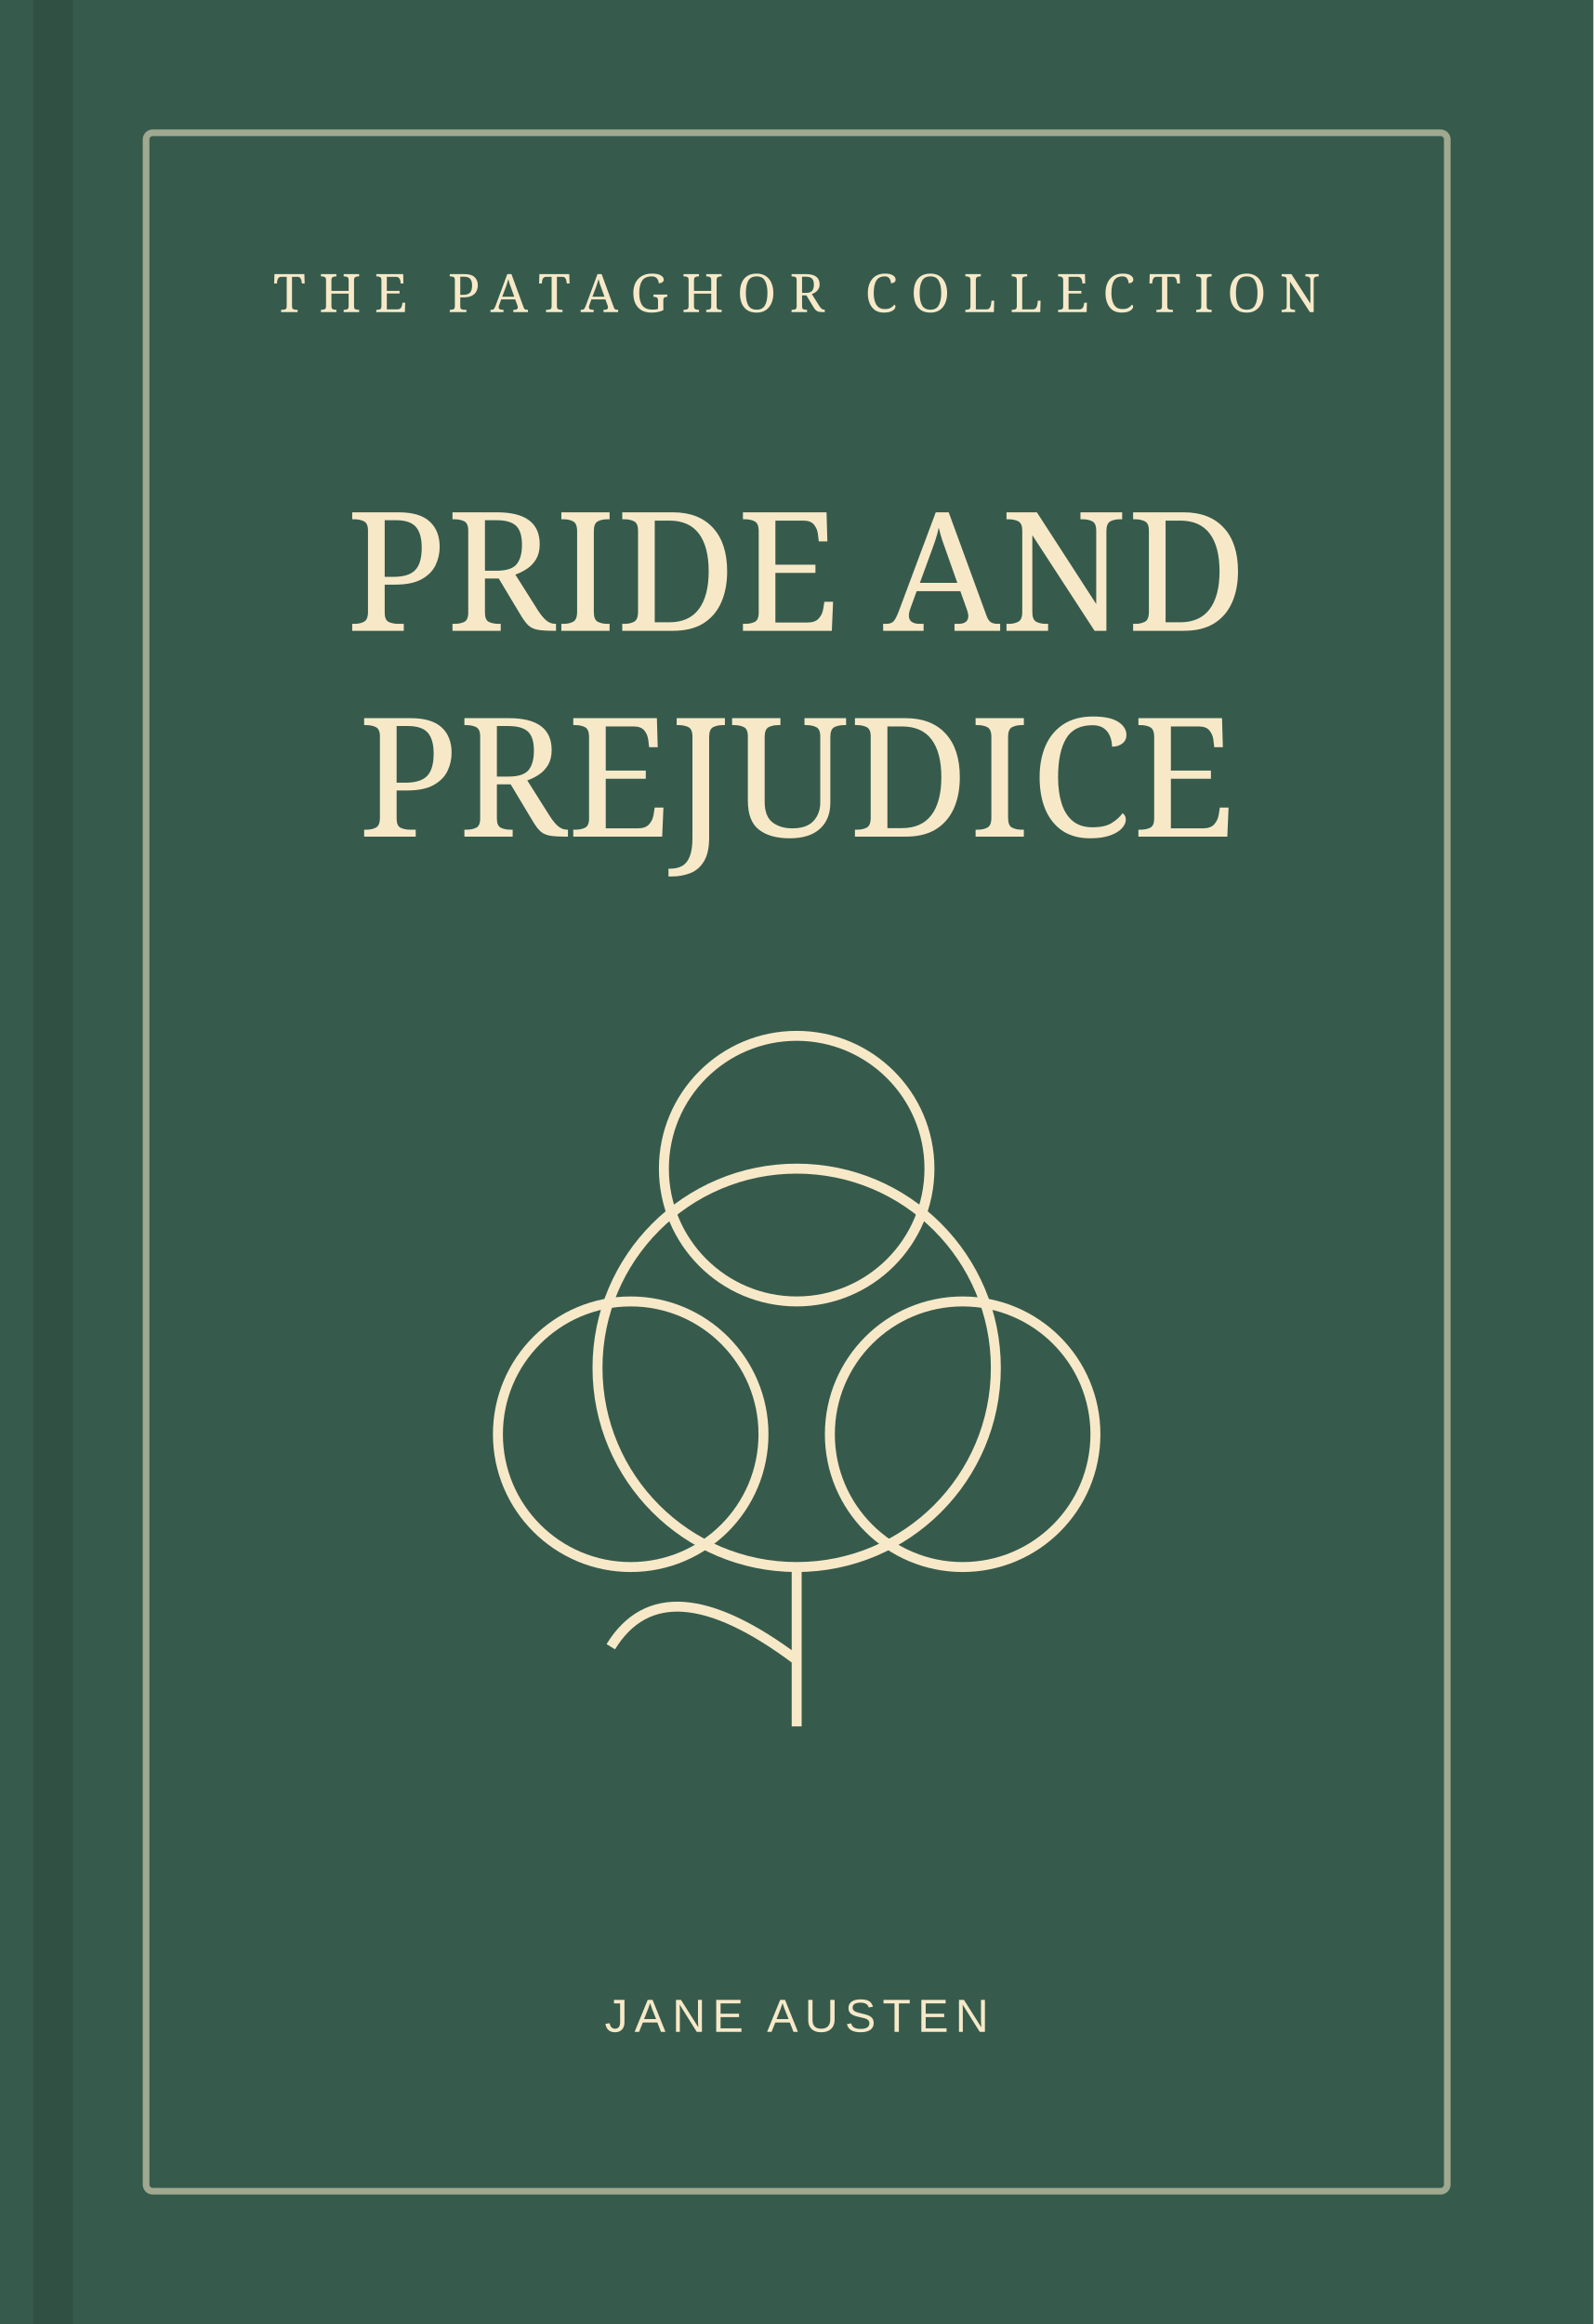
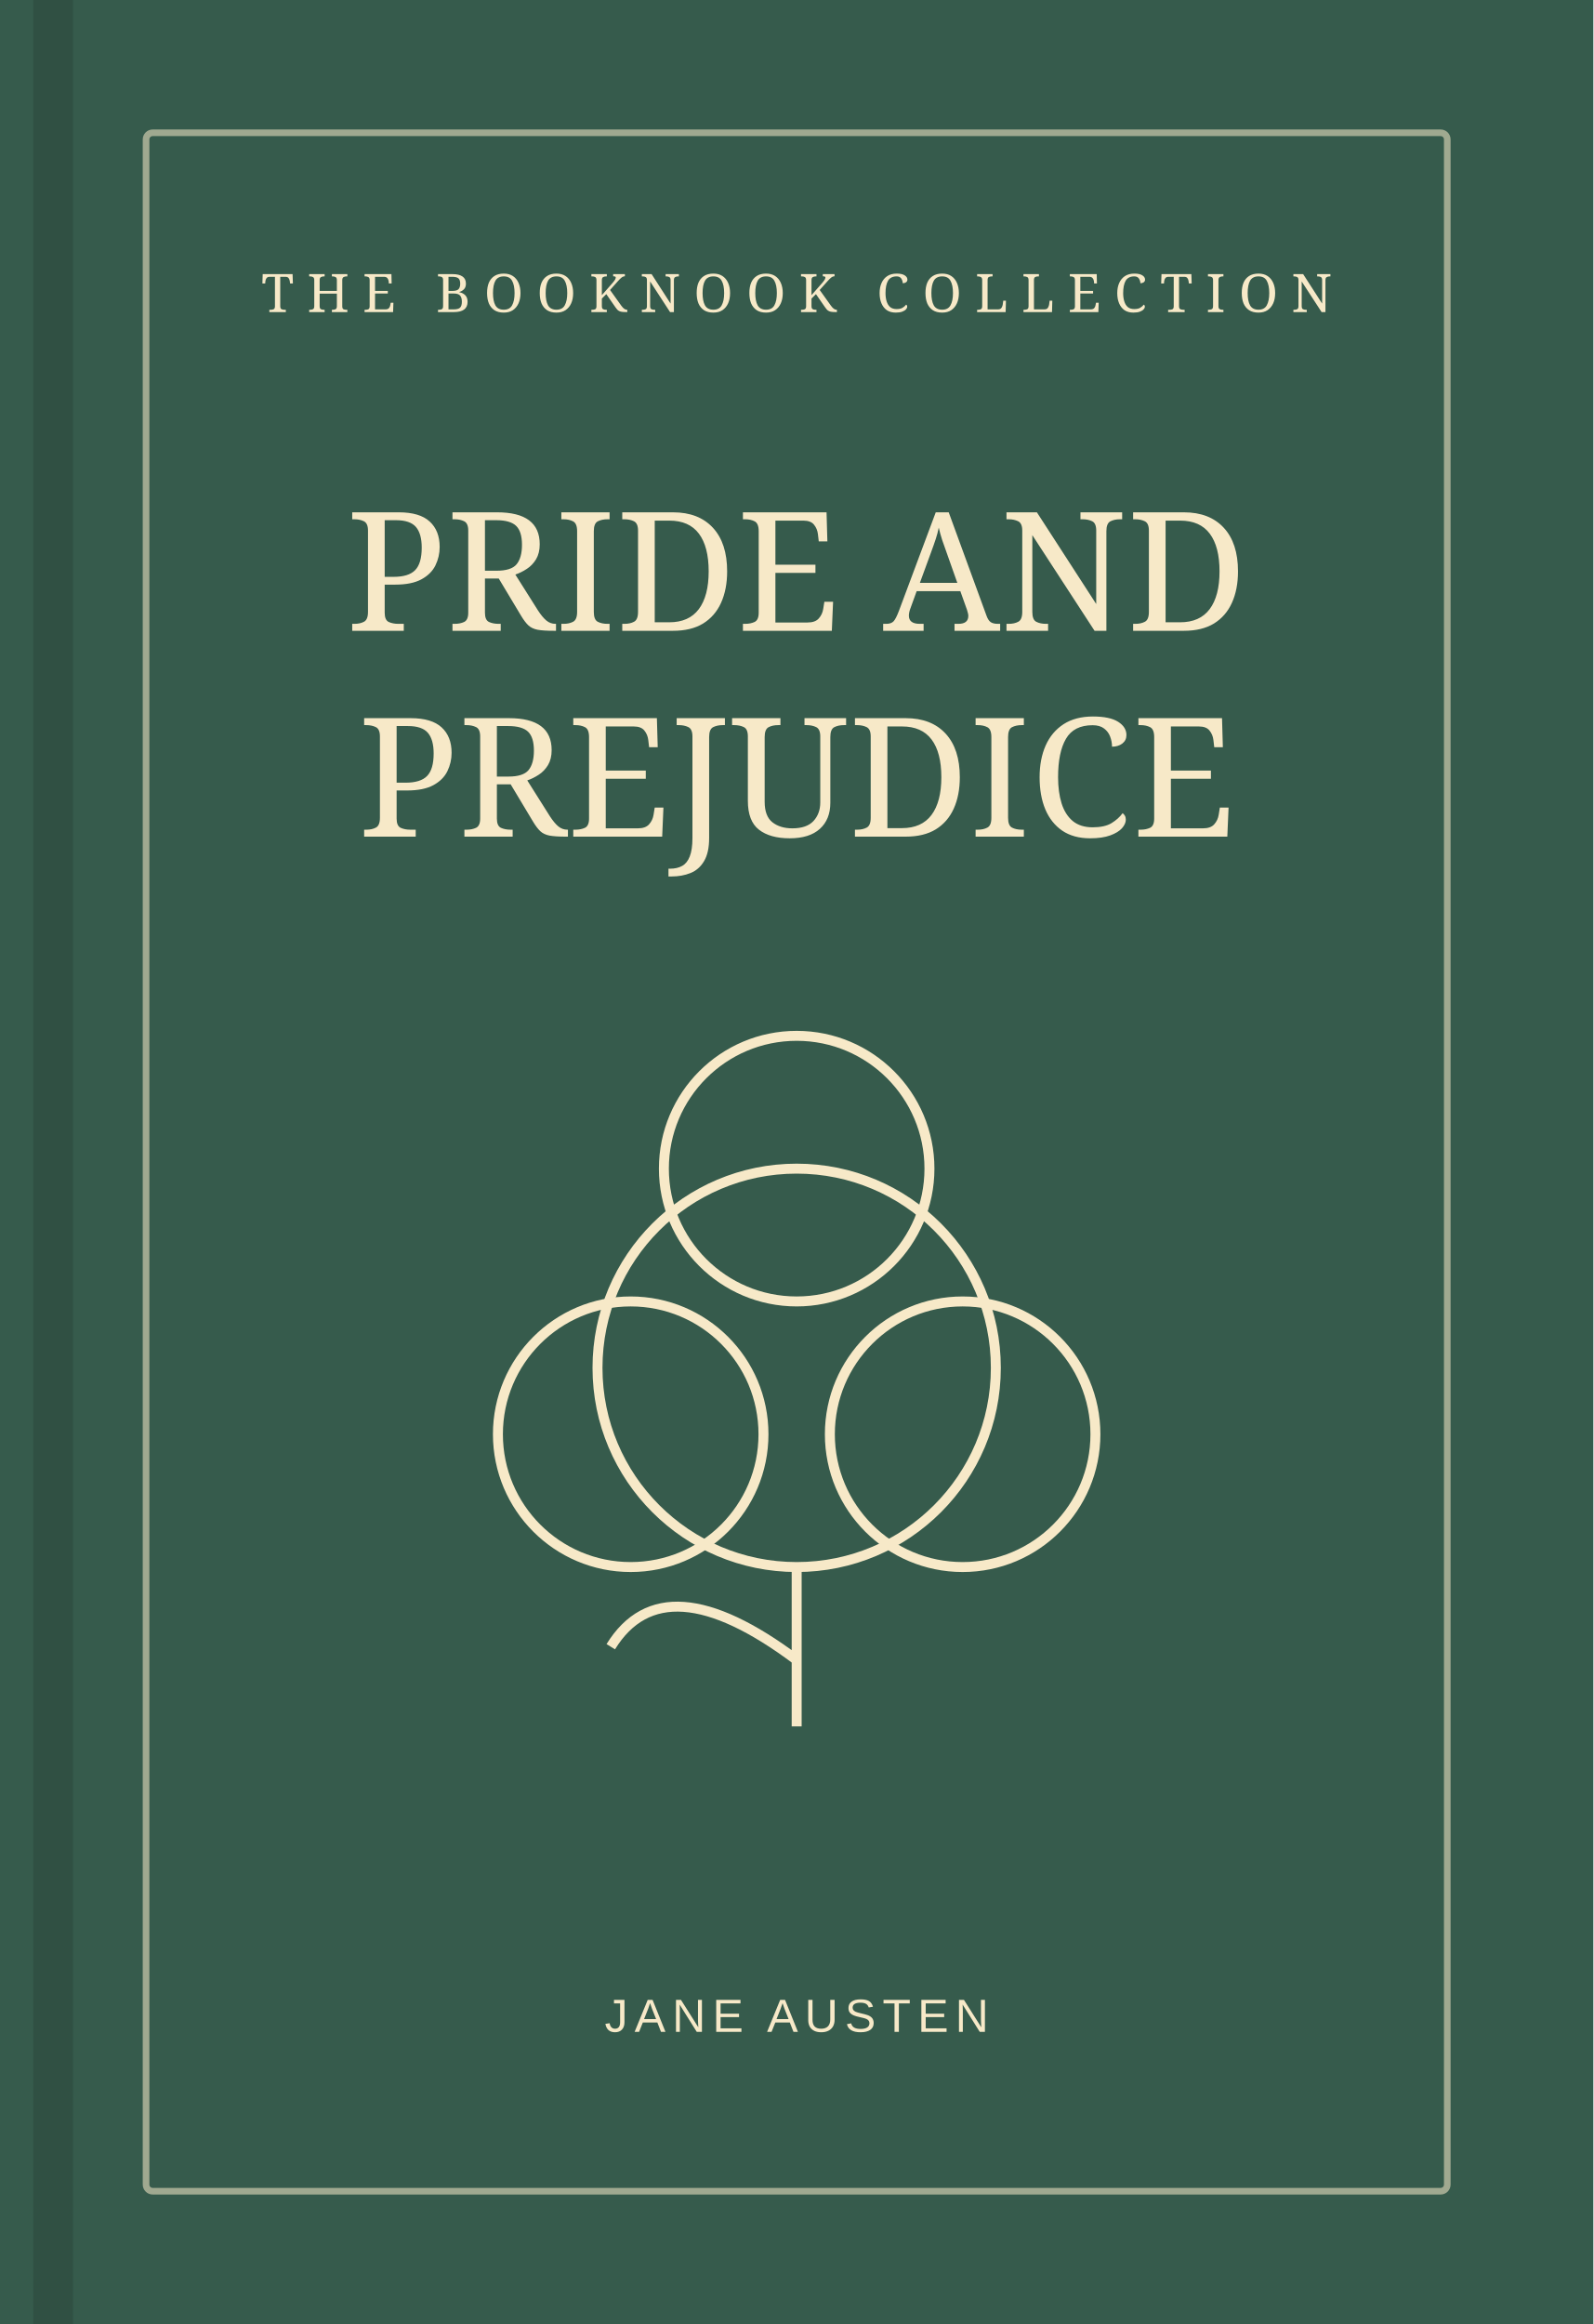
<svg xmlns="http://www.w3.org/2000/svg" width="240" height="350" viewBox="0 0 240 350">
  <rect width="240" height="350" fill="#365b4c" />
  <rect x="5" width="6" height="350" fill="#000" opacity=".12" />
  <rect x="22" y="20" width="196" height="310" rx="1" fill="none" stroke="#f7e9c8" opacity=".55" />
-   <text x="120" y="47" text-anchor="middle" fill="#f7e9c8" font-family="Georgia,serif" font-size="8" letter-spacing="2">THE PATAGHOR COLLECTION</text>
+   <text x="120" y="47" text-anchor="middle" fill="#f7e9c8" font-family="Georgia,serif" font-size="8" letter-spacing="2">THE BOOKNOOK COLLECTION</text>
  <g fill="#f7e9c8" text-anchor="middle" font-family="Georgia,serif" font-size="25">
    <text x="120" y="95">PRIDE AND</text>
    <text x="120" y="126">PREJUDICE</text>
  </g>
  <g color="#f7e9c8" stroke="currentColor" fill="none" stroke-width="1.5">
    <circle cx="120" cy="206" r="30" />
    <circle cx="120" cy="176" r="20" />
    <circle cx="145" cy="216" r="20" />
    <circle cx="95" cy="216" r="20" />
    <path d="M120 236V260M120 250Q100 235 92 248" />
  </g>
  <text x="120" y="306" text-anchor="middle" fill="#f7e9c8" font-family="Arial,sans-serif" font-size="7" letter-spacing="1">JANE AUSTEN</text>
</svg>
